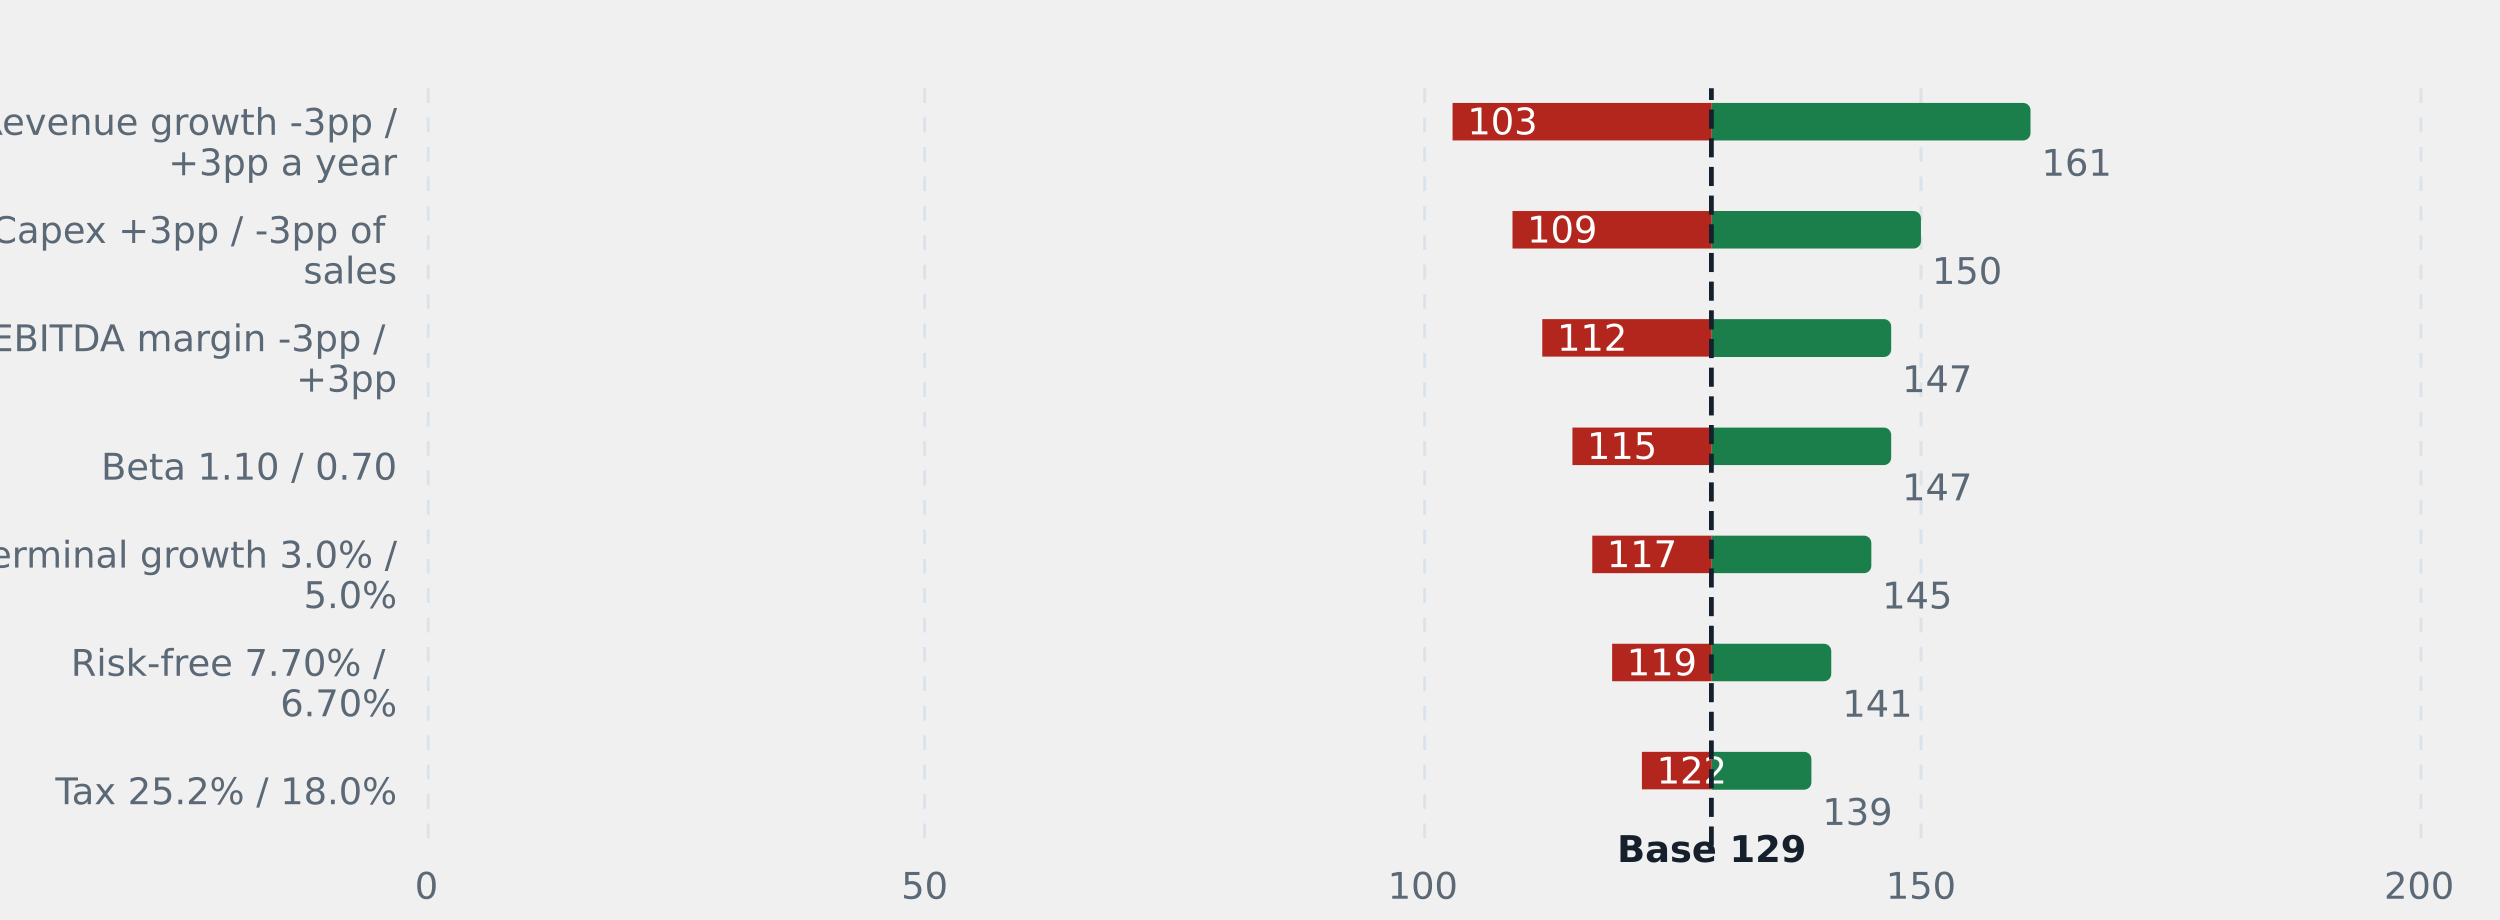
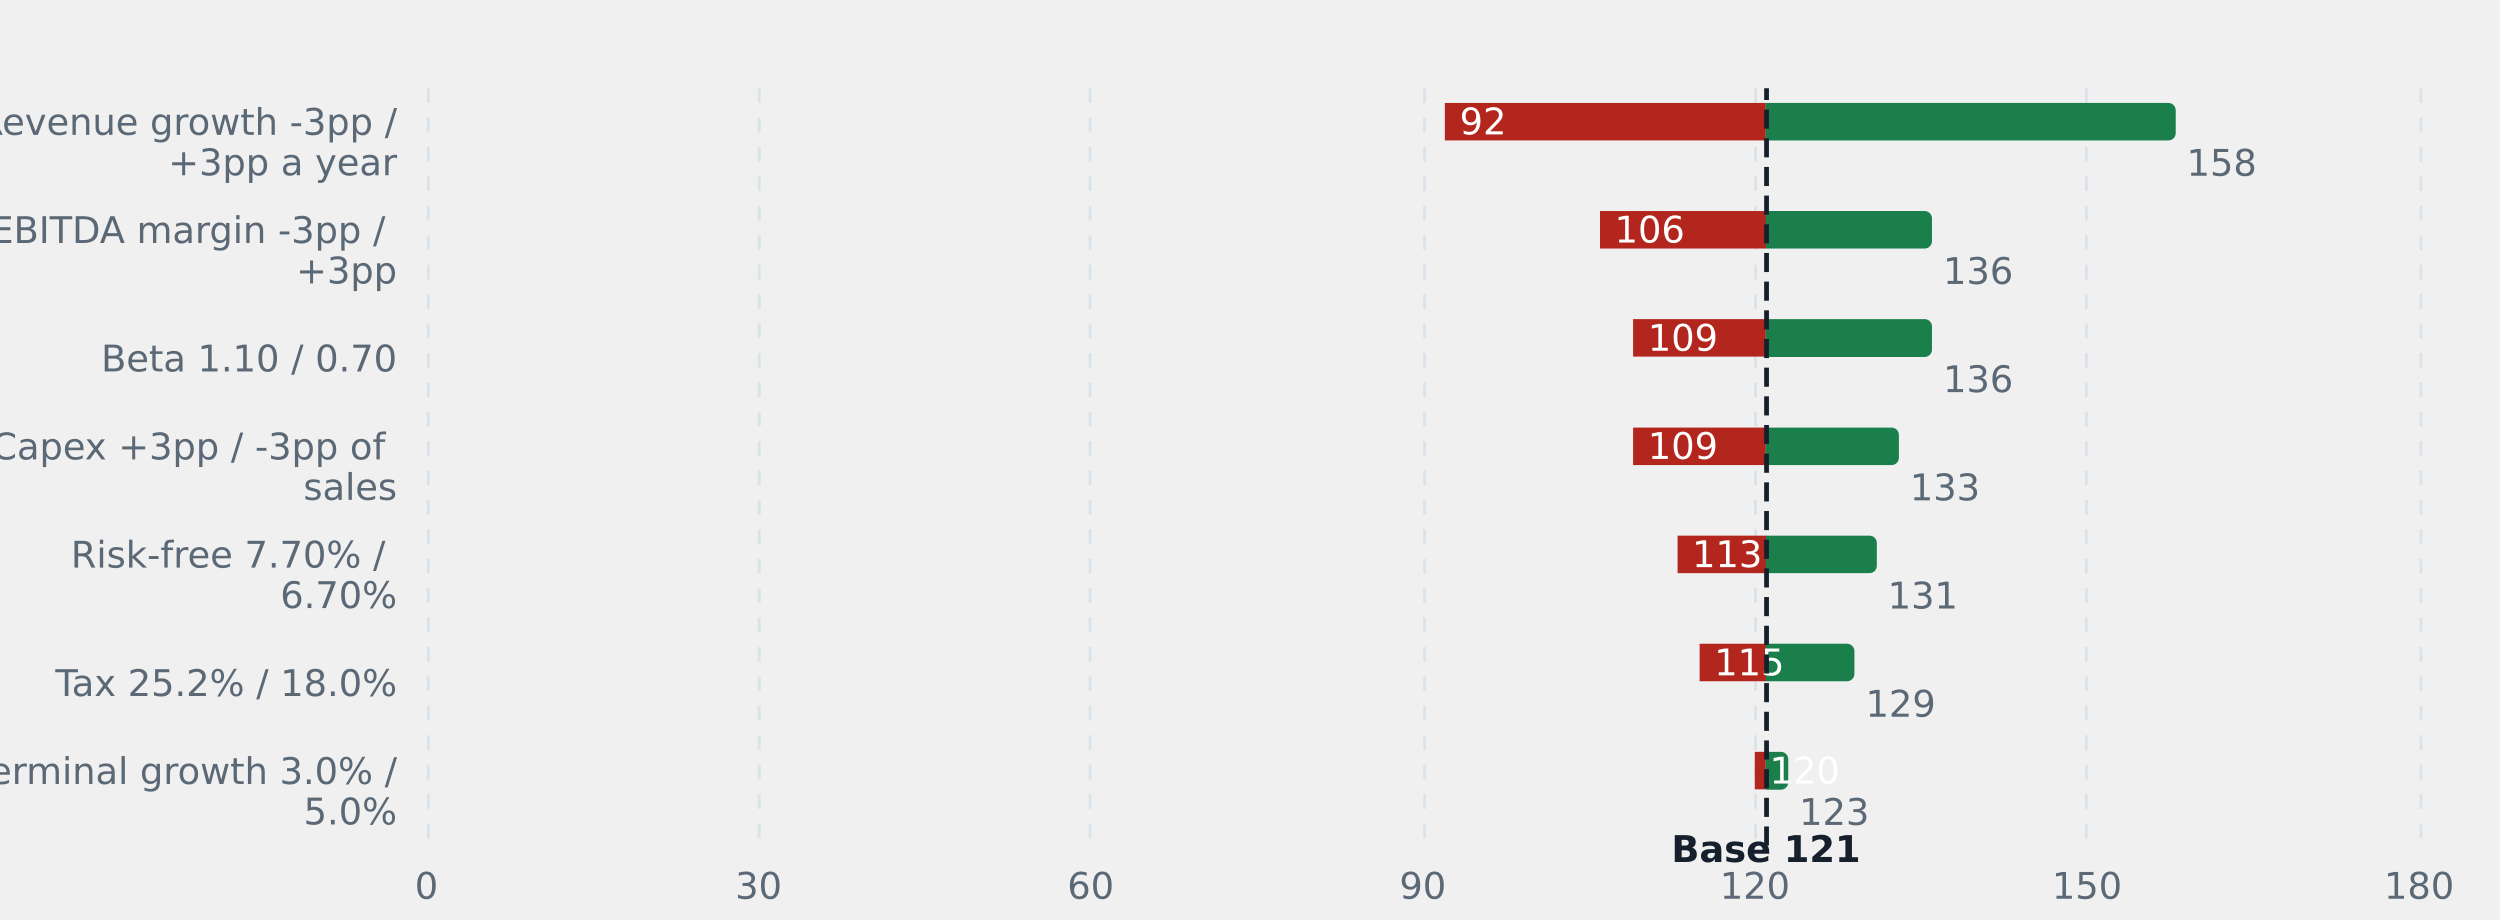
<svg xmlns="http://www.w3.org/2000/svg" preserveAspectRatio="xMidYMid meet" width="680" height="250" version="1.1" baseProfile="full" viewBox="0 0 680 250">
  <rect width="680" height="250" x="0" y="0" fill="none" />
  <path d="M116.5 24L116.5 230" fill="none" pointer-events="visible" stroke="#dbe3ea" stroke-width="0.8" stroke-dasharray="4,4" class="zr16-cls-72" />
-   <path d="M251.5 24L251.5 230" fill="none" pointer-events="visible" stroke="#dbe3ea" stroke-width="0.8" stroke-dasharray="4,4" class="zr16-cls-72" />
+   <path d="M206.5 24L206.5 230" fill="none" pointer-events="visible" stroke="#dbe3ea" stroke-width="0.8" stroke-dasharray="4,4" class="zr16-cls-72" />
+   <path d="M296.5 24L296.5 230" fill="none" pointer-events="visible" stroke="#dbe3ea" stroke-width="0.8" stroke-dasharray="4,4" class="zr16-cls-72" />
  <path d="M387.5 24L387.5 230" fill="none" pointer-events="visible" stroke="#dbe3ea" stroke-width="0.8" stroke-dasharray="4,4" class="zr16-cls-72" />
-   <path d="M522.5 24L522.5 230" fill="none" pointer-events="visible" stroke="#dbe3ea" stroke-width="0.8" stroke-dasharray="4,4" class="zr16-cls-72" />
+   <path d="M477.5 24L477.5 230" fill="none" pointer-events="visible" stroke="#dbe3ea" stroke-width="0.8" stroke-dasharray="4,4" class="zr16-cls-72" />
+   <path d="M567.5 24L567.5 230" fill="none" pointer-events="visible" stroke="#dbe3ea" stroke-width="0.8" stroke-dasharray="4,4" class="zr16-cls-72" />
  <path d="M658.5 24L658.5 230" fill="none" pointer-events="visible" stroke="#dbe3ea" stroke-width="0.8" stroke-dasharray="4,4" class="zr16-cls-72" />
-   <path d="M-104 -5.5l104 0l0 11l-104 0Z" transform="translate(108 215.2857)" fill="none" pointer-events="visible" class="zr16-cls-72" />
-   <text dominant-baseline="central" text-anchor="end" style="font-size:10px;font-family:Carlito, Calibri, 'DejaVu Sans', sans-serif;" xml:space="preserve" transform="translate(108 215.2857)" fill="#5b6875">Tax 25.2% / 18.0%</text>
-   <path d="M-104 -11l104 0l0 22l-104 0Z" transform="translate(108 185.8571)" fill="none" pointer-events="visible" class="zr16-cls-72" />
-   <text dominant-baseline="central" text-anchor="end" style="font-size:10px;font-family:Carlito, Calibri, 'DejaVu Sans', sans-serif;" xml:space="preserve" y="-5.5" transform="translate(108 185.8571)" fill="#5b6875">Risk-free 7.70% / </text>
-   <text dominant-baseline="central" text-anchor="end" style="font-size:10px;font-family:Carlito, Calibri, 'DejaVu Sans', sans-serif;" y="5.5" transform="translate(108 185.8571)" fill="#5b6875">6.70%</text>
+   <path d="M-104 -11l104 0l0 22l-104 0Z" transform="translate(108 215.2857)" fill="none" pointer-events="visible" class="zr16-cls-72" />
+   <text dominant-baseline="central" text-anchor="end" style="font-size:10px;font-family:Carlito, Calibri, 'DejaVu Sans', sans-serif;" xml:space="preserve" y="-5.5" transform="translate(108 215.2857)" fill="#5b6875">Terminal growth 3.0% /</text>
+   <text dominant-baseline="central" text-anchor="end" style="font-size:10px;font-family:Carlito, Calibri, 'DejaVu Sans', sans-serif;" xml:space="preserve" y="5.5" transform="translate(108 215.2857)" fill="#5b6875"> 5.0%</text>
+   <path d="M-104 -5.5l104 0l0 11l-104 0Z" transform="translate(108 185.8571)" fill="none" pointer-events="visible" class="zr16-cls-72" />
+   <text dominant-baseline="central" text-anchor="end" style="font-size:10px;font-family:Carlito, Calibri, 'DejaVu Sans', sans-serif;" xml:space="preserve" transform="translate(108 185.8571)" fill="#5b6875">Tax 25.2% / 18.0%</text>
  <path d="M-104 -11l104 0l0 22l-104 0Z" transform="translate(108 156.4286)" fill="none" pointer-events="visible" class="zr16-cls-72" />
-   <text dominant-baseline="central" text-anchor="end" style="font-size:10px;font-family:Carlito, Calibri, 'DejaVu Sans', sans-serif;" xml:space="preserve" y="-5.5" transform="translate(108 156.4286)" fill="#5b6875">Terminal growth 3.0% /</text>
-   <text dominant-baseline="central" text-anchor="end" style="font-size:10px;font-family:Carlito, Calibri, 'DejaVu Sans', sans-serif;" xml:space="preserve" y="5.5" transform="translate(108 156.4286)" fill="#5b6875"> 5.0%</text>
-   <path d="M-104 -5.5l104 0l0 11l-104 0Z" transform="translate(108 127)" fill="none" pointer-events="visible" class="zr16-cls-72" />
-   <text dominant-baseline="central" text-anchor="end" style="font-size:10px;font-family:Carlito, Calibri, 'DejaVu Sans', sans-serif;" xml:space="preserve" transform="translate(108 127)" fill="#5b6875">Beta 1.10 / 0.70</text>
-   <path d="M-104 -11l104 0l0 22l-104 0Z" transform="translate(108 97.5714)" fill="none" pointer-events="visible" class="zr16-cls-72" />
-   <text dominant-baseline="central" text-anchor="end" style="font-size:10px;font-family:Carlito, Calibri, 'DejaVu Sans', sans-serif;" xml:space="preserve" y="-5.5" transform="translate(108 97.5714)" fill="#5b6875">EBITDA margin -3pp / </text>
-   <text dominant-baseline="central" text-anchor="end" style="font-size:10px;font-family:Carlito, Calibri, 'DejaVu Sans', sans-serif;" y="5.5" transform="translate(108 97.5714)" fill="#5b6875">+3pp</text>
+   <text dominant-baseline="central" text-anchor="end" style="font-size:10px;font-family:Carlito, Calibri, 'DejaVu Sans', sans-serif;" xml:space="preserve" y="-5.5" transform="translate(108 156.4286)" fill="#5b6875">Risk-free 7.70% / </text>
+   <text dominant-baseline="central" text-anchor="end" style="font-size:10px;font-family:Carlito, Calibri, 'DejaVu Sans', sans-serif;" y="5.5" transform="translate(108 156.4286)" fill="#5b6875">6.70%</text>
+   <path d="M-104 -11l104 0l0 22l-104 0Z" transform="translate(108 127)" fill="none" pointer-events="visible" class="zr16-cls-72" />
+   <text dominant-baseline="central" text-anchor="end" style="font-size:10px;font-family:Carlito, Calibri, 'DejaVu Sans', sans-serif;" xml:space="preserve" y="-5.5" transform="translate(108 127)" fill="#5b6875">Capex +3pp / -3pp of </text>
+   <text dominant-baseline="central" text-anchor="end" style="font-size:10px;font-family:Carlito, Calibri, 'DejaVu Sans', sans-serif;" y="5.5" transform="translate(108 127)" fill="#5b6875">sales</text>
+   <path d="M-104 -5.5l104 0l0 11l-104 0Z" transform="translate(108 97.5714)" fill="none" pointer-events="visible" class="zr16-cls-72" />
+   <text dominant-baseline="central" text-anchor="end" style="font-size:10px;font-family:Carlito, Calibri, 'DejaVu Sans', sans-serif;" xml:space="preserve" transform="translate(108 97.5714)" fill="#5b6875">Beta 1.10 / 0.70</text>
  <path d="M-104 -11l104 0l0 22l-104 0Z" transform="translate(108 68.1429)" fill="none" pointer-events="visible" class="zr16-cls-72" />
-   <text dominant-baseline="central" text-anchor="end" style="font-size:10px;font-family:Carlito, Calibri, 'DejaVu Sans', sans-serif;" xml:space="preserve" y="-5.5" transform="translate(108 68.1429)" fill="#5b6875">Capex +3pp / -3pp of </text>
-   <text dominant-baseline="central" text-anchor="end" style="font-size:10px;font-family:Carlito, Calibri, 'DejaVu Sans', sans-serif;" y="5.5" transform="translate(108 68.1429)" fill="#5b6875">sales</text>
+   <text dominant-baseline="central" text-anchor="end" style="font-size:10px;font-family:Carlito, Calibri, 'DejaVu Sans', sans-serif;" xml:space="preserve" y="-5.5" transform="translate(108 68.1429)" fill="#5b6875">EBITDA margin -3pp / </text>
+   <text dominant-baseline="central" text-anchor="end" style="font-size:10px;font-family:Carlito, Calibri, 'DejaVu Sans', sans-serif;" y="5.5" transform="translate(108 68.1429)" fill="#5b6875">+3pp</text>
  <path d="M-104 -11l104 0l0 22l-104 0Z" transform="translate(108 38.7143)" fill="none" pointer-events="visible" class="zr16-cls-72" />
  <text dominant-baseline="central" text-anchor="end" style="font-size:10px;font-family:Carlito, Calibri, 'DejaVu Sans', sans-serif;" xml:space="preserve" y="-5.5" transform="translate(108 38.7143)" fill="#5b6875">Revenue growth -3pp /</text>
  <text dominant-baseline="central" text-anchor="end" style="font-size:10px;font-family:Carlito, Calibri, 'DejaVu Sans', sans-serif;" xml:space="preserve" y="5.5" transform="translate(108 38.7143)" fill="#5b6875"> +3pp a year</text>
  <text dominant-baseline="central" text-anchor="middle" style="font-size:10px;font-family:Carlito, Calibri, 'DejaVu Sans', sans-serif;" y="5" transform="translate(116 236)" fill="#5b6875">0</text>
-   <text dominant-baseline="central" text-anchor="middle" style="font-size:10px;font-family:Carlito, Calibri, 'DejaVu Sans', sans-serif;" y="5" transform="translate(251.5 236)" fill="#5b6875">50</text>
-   <text dominant-baseline="central" text-anchor="middle" style="font-size:10px;font-family:Carlito, Calibri, 'DejaVu Sans', sans-serif;" y="5" transform="translate(387 236)" fill="#5b6875">100</text>
-   <text dominant-baseline="central" text-anchor="middle" style="font-size:10px;font-family:Carlito, Calibri, 'DejaVu Sans', sans-serif;" y="5" transform="translate(522.5 236)" fill="#5b6875">150</text>
-   <text dominant-baseline="central" text-anchor="middle" style="font-size:10px;font-family:Carlito, Calibri, 'DejaVu Sans', sans-serif;" y="5" transform="translate(658 236)" fill="#5b6875">200</text>
-   <path d="M116 204.5l330.6 0l0 10.2l-330.6 0Z" fill="none" pointer-events="visible" ecmeta_series_index="0" ecmeta_data_index="0" ecmeta_ssr_type="chart" ecmeta_silent="true" class="zr16-cls-72" />
-   <path d="M116 175.1l322.5 0l0 10.2l-322.5 0Z" fill="none" pointer-events="visible" ecmeta_series_index="0" ecmeta_data_index="1" ecmeta_ssr_type="chart" ecmeta_silent="true" class="zr16-cls-72" />
-   <path d="M116 145.7l317.1 0l0 10.2l-317.1 0Z" fill="none" pointer-events="visible" ecmeta_series_index="0" ecmeta_data_index="2" ecmeta_ssr_type="chart" ecmeta_silent="true" class="zr16-cls-72" />
-   <path d="M116 116.3l311.7 0l0 10.2l-311.6 0Z" fill="none" pointer-events="visible" ecmeta_series_index="0" ecmeta_data_index="3" ecmeta_ssr_type="chart" ecmeta_silent="true" class="zr16-cls-72" />
-   <path d="M116 86.8l303.5 0l0 10.2l-303.5 0Z" fill="none" pointer-events="visible" ecmeta_series_index="0" ecmeta_data_index="4" ecmeta_ssr_type="chart" ecmeta_silent="true" class="zr16-cls-72" />
-   <path d="M116 57.4l295.4 0l0 10.2l-295.4 0Z" fill="none" pointer-events="visible" ecmeta_series_index="0" ecmeta_data_index="5" ecmeta_ssr_type="chart" ecmeta_silent="true" class="zr16-cls-72" />
-   <path d="M116 28l279.1 0l0 10.2l-279.1 0Z" fill="none" pointer-events="visible" ecmeta_series_index="0" ecmeta_data_index="6" ecmeta_ssr_type="chart" ecmeta_silent="true" class="zr16-cls-72" />
-   <path d="M446.6 204.5l19 0l0 10.2l-19 0Z" fill="#b3261e" ecmeta_series_index="1" ecmeta_data_index="0" ecmeta_ssr_type="chart" class="zr16-cls-73" />
-   <path d="M438.5 175.1l27.1 0l0 10.2l-27.1 0Z" fill="#b3261e" ecmeta_series_index="1" ecmeta_data_index="1" ecmeta_ssr_type="chart" class="zr16-cls-73" />
-   <path d="M433.1 145.7l32.5 0l0 10.2l-32.5 0Z" fill="#b3261e" ecmeta_series_index="1" ecmeta_data_index="2" ecmeta_ssr_type="chart" class="zr16-cls-73" />
-   <path d="M427.7 116.3l37.9 0l0 10.2l-37.9 0Z" fill="#b3261e" ecmeta_series_index="1" ecmeta_data_index="3" ecmeta_ssr_type="chart" class="zr16-cls-73" />
-   <path d="M419.5 86.8l46.1 0l0 10.2l-46.1 0Z" fill="#b3261e" ecmeta_series_index="1" ecmeta_data_index="4" ecmeta_ssr_type="chart" class="zr16-cls-73" />
-   <path d="M411.4 57.4l54.2 0l0 10.2l-54.2 0Z" fill="#b3261e" ecmeta_series_index="1" ecmeta_data_index="5" ecmeta_ssr_type="chart" class="zr16-cls-73" />
-   <path d="M395.1 28l70.5 0l0 10.2l-70.5 0Z" fill="#b3261e" ecmeta_series_index="1" ecmeta_data_index="6" ecmeta_ssr_type="chart" class="zr16-cls-73" />
-   <path d="M465.6 204.5L490.7 204.5A2 2 0 0 1 492.7 206.5L492.7 212.8A2 2 0 0 1 490.7 214.8L465.6 214.8L465.6 204.5Z" fill="#1a7f4b" ecmeta_series_index="2" ecmeta_data_index="0" ecmeta_ssr_type="chart" class="zr16-cls-74" />
-   <path d="M465.6 175.1L496.1 175.1A2 2 0 0 1 498.1 177.1L498.1 183.3A2 2 0 0 1 496.1 185.3L465.6 185.3L465.6 175.1Z" fill="#1a7f4b" ecmeta_series_index="2" ecmeta_data_index="1" ecmeta_ssr_type="chart" class="zr16-cls-74" />
-   <path d="M465.6 145.7L507 145.7A2 2 0 0 1 509 147.7L509 153.9A2 2 0 0 1 507 155.9L465.6 155.9L465.6 145.7Z" fill="#1a7f4b" ecmeta_series_index="2" ecmeta_data_index="2" ecmeta_ssr_type="chart" class="zr16-cls-74" />
-   <path d="M465.6 116.3L512.4 116.3A2 2 0 0 1 514.4 118.3L514.4 124.5A2 2 0 0 1 512.4 126.5L465.6 126.5L465.6 116.3Z" fill="#1a7f4b" ecmeta_series_index="2" ecmeta_data_index="3" ecmeta_ssr_type="chart" class="zr16-cls-74" />
-   <path d="M465.6 86.8L512.4 86.8A2 2 0 0 1 514.4 88.8L514.4 95.1A2 2 0 0 1 512.4 97.1L465.6 97.1L465.6 86.8Z" fill="#1a7f4b" ecmeta_series_index="2" ecmeta_data_index="4" ecmeta_ssr_type="chart" class="zr16-cls-74" />
-   <path d="M465.6 57.4L520.5 57.4A2 2 0 0 1 522.5 59.4L522.5 65.6A2 2 0 0 1 520.5 67.6L465.6 67.6L465.6 57.4Z" fill="#1a7f4b" ecmeta_series_index="2" ecmeta_data_index="5" ecmeta_ssr_type="chart" class="zr16-cls-74" />
-   <path d="M465.6 28L550.3 28A2 2 0 0 1 552.3 30L552.3 36.2A2 2 0 0 1 550.3 38.2L465.6 38.2L465.6 28Z" fill="#1a7f4b" ecmeta_series_index="2" ecmeta_data_index="6" ecmeta_ssr_type="chart" class="zr16-cls-74" />
-   <path d="M116 215.8l376.7 0l0 10.2l-376.7 0Z" fill="none" pointer-events="visible" ecmeta_series_index="3" ecmeta_data_index="0" ecmeta_ssr_type="chart" ecmeta_silent="true" class="zr16-cls-72" />
-   <path d="M116 186.4l382.1 0l0 10.2l-382.1 0Z" fill="none" pointer-events="visible" ecmeta_series_index="3" ecmeta_data_index="1" ecmeta_ssr_type="chart" ecmeta_silent="true" class="zr16-cls-72" />
-   <path d="M116 156.9l393 0l0 10.2l-392.9 0Z" fill="none" pointer-events="visible" ecmeta_series_index="3" ecmeta_data_index="2" ecmeta_ssr_type="chart" ecmeta_silent="true" class="zr16-cls-72" />
-   <path d="M116 127.5l398.4 0l0 10.2l-398.4 0Z" fill="none" pointer-events="visible" ecmeta_series_index="3" ecmeta_data_index="3" ecmeta_ssr_type="chart" ecmeta_silent="true" class="zr16-cls-72" />
-   <path d="M116 98.1l398.4 0l0 10.2l-398.4 0Z" fill="none" pointer-events="visible" ecmeta_series_index="3" ecmeta_data_index="4" ecmeta_ssr_type="chart" ecmeta_silent="true" class="zr16-cls-72" />
-   <path d="M116 68.7l406.5 0l0 10.2l-406.5 0Z" fill="none" pointer-events="visible" ecmeta_series_index="3" ecmeta_data_index="5" ecmeta_ssr_type="chart" ecmeta_silent="true" class="zr16-cls-72" />
-   <path d="M116 39.2l436.3 0l0 10.2l-436.3 0Z" fill="none" pointer-events="visible" ecmeta_series_index="3" ecmeta_data_index="6" ecmeta_ssr_type="chart" ecmeta_silent="true" class="zr16-cls-72" />
-   <text dominant-baseline="central" text-anchor="start" style="font-size:10px;font-family:Carlito, Calibri, 'DejaVu Sans', sans-serif;" transform="translate(450.62 209.6593)" fill="#fff">122</text>
-   <text dominant-baseline="central" text-anchor="start" style="font-size:10px;font-family:Carlito, Calibri, 'DejaVu Sans', sans-serif;" transform="translate(442.49 180.2307)" fill="#fff">119</text>
-   <text dominant-baseline="central" text-anchor="start" style="font-size:10px;font-family:Carlito, Calibri, 'DejaVu Sans', sans-serif;" transform="translate(437.07 150.8021)" fill="#fff">117</text>
-   <text dominant-baseline="central" text-anchor="start" style="font-size:10px;font-family:Carlito, Calibri, 'DejaVu Sans', sans-serif;" transform="translate(431.65 121.3735)" fill="#fff">115</text>
-   <text dominant-baseline="central" text-anchor="start" style="font-size:10px;font-family:Carlito, Calibri, 'DejaVu Sans', sans-serif;" transform="translate(423.52 91.945)" fill="#fff">112</text>
-   <text dominant-baseline="central" text-anchor="start" style="font-size:10px;font-family:Carlito, Calibri, 'DejaVu Sans', sans-serif;" transform="translate(415.39 62.5164)" fill="#fff">109</text>
-   <text dominant-baseline="central" text-anchor="start" style="font-size:10px;font-family:Carlito, Calibri, 'DejaVu Sans', sans-serif;" transform="translate(399.13 33.0878)" fill="#fff">103</text>
-   <text dominant-baseline="central" text-anchor="start" style="font-size:10px;font-family:Carlito, Calibri, 'DejaVu Sans', sans-serif;" transform="translate(495.69 220.9122)" fill="#5b6875">139</text>
-   <text dominant-baseline="central" text-anchor="start" style="font-size:10px;font-family:Carlito, Calibri, 'DejaVu Sans', sans-serif;" transform="translate(501.11 191.4836)" fill="#5b6875">141</text>
-   <text dominant-baseline="central" text-anchor="start" style="font-size:10px;font-family:Carlito, Calibri, 'DejaVu Sans', sans-serif;" transform="translate(511.95 162.055)" fill="#5b6875">145</text>
-   <text dominant-baseline="central" text-anchor="start" style="font-size:10px;font-family:Carlito, Calibri, 'DejaVu Sans', sans-serif;" transform="translate(517.37 132.6265)" fill="#5b6875">147</text>
-   <text dominant-baseline="central" text-anchor="start" style="font-size:10px;font-family:Carlito, Calibri, 'DejaVu Sans', sans-serif;" transform="translate(517.37 103.1979)" fill="#5b6875">147</text>
-   <text dominant-baseline="central" text-anchor="start" style="font-size:10px;font-family:Carlito, Calibri, 'DejaVu Sans', sans-serif;" transform="translate(525.5 73.7693)" fill="#5b6875">150</text>
-   <text dominant-baseline="central" text-anchor="start" style="font-size:10px;font-family:Carlito, Calibri, 'DejaVu Sans', sans-serif;" transform="translate(555.31 44.3407)" fill="#5b6875">161</text>
-   <path d="M465.5 230L465.5 24" fill="none" pointer-events="visible" stroke="#16202c" stroke-width="1.3" stroke-dasharray="5.2,2.6" ecmeta_series_index="2" ecmeta_data_index="0" ecmeta_ssr_type="chart" ecmeta_silent="true" class="zr16-cls-72" />
-   <text dominant-baseline="central" text-anchor="middle" style="font-size:10px;font-family:Carlito, Calibri, 'DejaVu Sans', sans-serif;font-weight:700;" xml:space="preserve" y="-5" transform="translate(465.59 236)" fill="#16202c">Base 129</text>
+   <text dominant-baseline="central" text-anchor="middle" style="font-size:10px;font-family:Carlito, Calibri, 'DejaVu Sans', sans-serif;" y="5" transform="translate(206.3333 236)" fill="#5b6875">30</text>
+   <text dominant-baseline="central" text-anchor="middle" style="font-size:10px;font-family:Carlito, Calibri, 'DejaVu Sans', sans-serif;" y="5" transform="translate(296.6667 236)" fill="#5b6875">60</text>
+   <text dominant-baseline="central" text-anchor="middle" style="font-size:10px;font-family:Carlito, Calibri, 'DejaVu Sans', sans-serif;" y="5" transform="translate(387 236)" fill="#5b6875">90</text>
+   <text dominant-baseline="central" text-anchor="middle" style="font-size:10px;font-family:Carlito, Calibri, 'DejaVu Sans', sans-serif;" y="5" transform="translate(477.3333 236)" fill="#5b6875">120</text>
+   <text dominant-baseline="central" text-anchor="middle" style="font-size:10px;font-family:Carlito, Calibri, 'DejaVu Sans', sans-serif;" y="5" transform="translate(567.6667 236)" fill="#5b6875">150</text>
+   <text dominant-baseline="central" text-anchor="middle" style="font-size:10px;font-family:Carlito, Calibri, 'DejaVu Sans', sans-serif;" y="5" transform="translate(658 236)" fill="#5b6875">180</text>
+   <path d="M116 204.5l361.3 0l0 10.2l-361.3 0Z" fill="none" pointer-events="visible" ecmeta_series_index="0" ecmeta_data_index="0" ecmeta_ssr_type="chart" ecmeta_silent="true" class="zr16-cls-72" />
+   <path d="M116 175.1l346.3 0l0 10.2l-346.3 0Z" fill="none" pointer-events="visible" ecmeta_series_index="0" ecmeta_data_index="1" ecmeta_ssr_type="chart" ecmeta_silent="true" class="zr16-cls-72" />
+   <path d="M116 145.7l340.3 0l0 10.2l-340.3 0Z" fill="none" pointer-events="visible" ecmeta_series_index="0" ecmeta_data_index="2" ecmeta_ssr_type="chart" ecmeta_silent="true" class="zr16-cls-72" />
+   <path d="M116 116.3l328.2 0l0 10.2l-328.2 0Z" fill="none" pointer-events="visible" ecmeta_series_index="0" ecmeta_data_index="3" ecmeta_ssr_type="chart" ecmeta_silent="true" class="zr16-cls-72" />
+   <path d="M116 86.8l328.2 0l0 10.2l-328.2 0Z" fill="none" pointer-events="visible" ecmeta_series_index="0" ecmeta_data_index="4" ecmeta_ssr_type="chart" ecmeta_silent="true" class="zr16-cls-72" />
+   <path d="M116 57.4l319.2 0l0 10.2l-319.2 0Z" fill="none" pointer-events="visible" ecmeta_series_index="0" ecmeta_data_index="5" ecmeta_ssr_type="chart" ecmeta_silent="true" class="zr16-cls-72" />
+   <path d="M116 28l277 0l0 10.2l-277 0Z" fill="none" pointer-events="visible" ecmeta_series_index="0" ecmeta_data_index="6" ecmeta_ssr_type="chart" ecmeta_silent="true" class="zr16-cls-72" />
+   <path d="M477.3 204.5l3 0l0 10.2l-3 0Z" fill="#b3261e" ecmeta_series_index="1" ecmeta_data_index="0" ecmeta_ssr_type="chart" class="zr16-cls-73" />
+   <path d="M462.3 175.1l18.1 0l0 10.2l-18.1 0Z" fill="#b3261e" ecmeta_series_index="1" ecmeta_data_index="1" ecmeta_ssr_type="chart" class="zr16-cls-73" />
+   <path d="M456.3 145.7l24.1 0l0 10.2l-24.1 0Z" fill="#b3261e" ecmeta_series_index="1" ecmeta_data_index="2" ecmeta_ssr_type="chart" class="zr16-cls-73" />
+   <path d="M444.2 116.3l36.1 0l0 10.2l-36.1 0Z" fill="#b3261e" ecmeta_series_index="1" ecmeta_data_index="3" ecmeta_ssr_type="chart" class="zr16-cls-73" />
+   <path d="M444.2 86.8l36.1 0l0 10.2l-36.1 0Z" fill="#b3261e" ecmeta_series_index="1" ecmeta_data_index="4" ecmeta_ssr_type="chart" class="zr16-cls-73" />
+   <path d="M435.2 57.4l45.2 0l0 10.2l-45.2 0Z" fill="#b3261e" ecmeta_series_index="1" ecmeta_data_index="5" ecmeta_ssr_type="chart" class="zr16-cls-73" />
+   <path d="M393 28l87.3 0l0 10.2l-87.3 0Z" fill="#b3261e" ecmeta_series_index="1" ecmeta_data_index="6" ecmeta_ssr_type="chart" class="zr16-cls-73" />
+   <path d="M480.3 204.5L484.4 204.5A2 2 0 0 1 486.4 206.5L486.4 212.8A2 2 0 0 1 484.4 214.8L480.3 214.8L480.3 204.5Z" fill="#1a7f4b" ecmeta_series_index="2" ecmeta_data_index="0" ecmeta_ssr_type="chart" class="zr16-cls-74" />
+   <path d="M480.3 175.1L502.4 175.1A2 2 0 0 1 504.4 177.1L504.4 183.3A2 2 0 0 1 502.4 185.3L480.3 185.3L480.3 175.1Z" fill="#1a7f4b" ecmeta_series_index="2" ecmeta_data_index="1" ecmeta_ssr_type="chart" class="zr16-cls-74" />
+   <path d="M480.3 145.7L508.5 145.7A2 2 0 0 1 510.5 147.7L510.5 153.9A2 2 0 0 1 508.5 155.9L480.3 155.9L480.3 145.7Z" fill="#1a7f4b" ecmeta_series_index="2" ecmeta_data_index="2" ecmeta_ssr_type="chart" class="zr16-cls-74" />
+   <path d="M480.3 116.3L514.5 116.3A2 2 0 0 1 516.5 118.3L516.5 124.5A2 2 0 0 1 514.5 126.5L480.3 126.5L480.3 116.3Z" fill="#1a7f4b" ecmeta_series_index="2" ecmeta_data_index="3" ecmeta_ssr_type="chart" class="zr16-cls-74" />
+   <path d="M480.3 86.8L523.5 86.8A2 2 0 0 1 525.5 88.8L525.5 95.1A2 2 0 0 1 523.5 97.1L480.3 97.1L480.3 86.8Z" fill="#1a7f4b" ecmeta_series_index="2" ecmeta_data_index="4" ecmeta_ssr_type="chart" class="zr16-cls-74" />
+   <path d="M480.3 57.4L523.5 57.4A2 2 0 0 1 525.5 59.4L525.5 65.6A2 2 0 0 1 523.5 67.6L480.3 67.6L480.3 57.4Z" fill="#1a7f4b" ecmeta_series_index="2" ecmeta_data_index="5" ecmeta_ssr_type="chart" class="zr16-cls-74" />
+   <path d="M480.3 28L589.8 28A2 2 0 0 1 591.8 30L591.8 36.2A2 2 0 0 1 589.8 38.2L480.3 38.2L480.3 28Z" fill="#1a7f4b" ecmeta_series_index="2" ecmeta_data_index="6" ecmeta_ssr_type="chart" class="zr16-cls-74" />
+   <path d="M116 215.8l370.4 0l0 10.2l-370.4 0Z" fill="none" pointer-events="visible" ecmeta_series_index="3" ecmeta_data_index="0" ecmeta_ssr_type="chart" ecmeta_silent="true" class="zr16-cls-72" />
+   <path d="M116 186.4l388.4 0l0 10.2l-388.4 0Z" fill="none" pointer-events="visible" ecmeta_series_index="3" ecmeta_data_index="1" ecmeta_ssr_type="chart" ecmeta_silent="true" class="zr16-cls-72" />
+   <path d="M116 156.9l394.5 0l0 10.2l-394.5 0Z" fill="none" pointer-events="visible" ecmeta_series_index="3" ecmeta_data_index="2" ecmeta_ssr_type="chart" ecmeta_silent="true" class="zr16-cls-72" />
+   <path d="M116 127.5l400.5 0l0 10.2l-400.5 0Z" fill="none" pointer-events="visible" ecmeta_series_index="3" ecmeta_data_index="3" ecmeta_ssr_type="chart" ecmeta_silent="true" class="zr16-cls-72" />
+   <path d="M116 98.1l409.5 0l0 10.2l-409.5 0Z" fill="none" pointer-events="visible" ecmeta_series_index="3" ecmeta_data_index="4" ecmeta_ssr_type="chart" ecmeta_silent="true" class="zr16-cls-72" />
+   <path d="M116 68.7l409.5 0l0 10.2l-409.5 0Z" fill="none" pointer-events="visible" ecmeta_series_index="3" ecmeta_data_index="5" ecmeta_ssr_type="chart" ecmeta_silent="true" class="zr16-cls-72" />
+   <path d="M116 39.2l475.8 0l0 10.2l-475.8 0Z" fill="none" pointer-events="visible" ecmeta_series_index="3" ecmeta_data_index="6" ecmeta_ssr_type="chart" ecmeta_silent="true" class="zr16-cls-72" />
+   <text dominant-baseline="central" text-anchor="start" style="font-size:10px;font-family:Carlito, Calibri, 'DejaVu Sans', sans-serif;" transform="translate(481.3333 209.6593)" fill="#fff">120</text>
+   <text dominant-baseline="central" text-anchor="start" style="font-size:10px;font-family:Carlito, Calibri, 'DejaVu Sans', sans-serif;" transform="translate(466.2778 180.2307)" fill="#fff">115</text>
+   <text dominant-baseline="central" text-anchor="start" style="font-size:10px;font-family:Carlito, Calibri, 'DejaVu Sans', sans-serif;" transform="translate(460.2556 150.8021)" fill="#fff">113</text>
+   <text dominant-baseline="central" text-anchor="start" style="font-size:10px;font-family:Carlito, Calibri, 'DejaVu Sans', sans-serif;" transform="translate(448.2111 121.3735)" fill="#fff">109</text>
+   <text dominant-baseline="central" text-anchor="start" style="font-size:10px;font-family:Carlito, Calibri, 'DejaVu Sans', sans-serif;" transform="translate(448.2111 91.945)" fill="#fff">109</text>
+   <text dominant-baseline="central" text-anchor="start" style="font-size:10px;font-family:Carlito, Calibri, 'DejaVu Sans', sans-serif;" transform="translate(439.1778 62.5164)" fill="#fff">106</text>
+   <text dominant-baseline="central" text-anchor="start" style="font-size:10px;font-family:Carlito, Calibri, 'DejaVu Sans', sans-serif;" transform="translate(397.0222 33.0878)" fill="#fff">92</text>
+   <text dominant-baseline="central" text-anchor="start" style="font-size:10px;font-family:Carlito, Calibri, 'DejaVu Sans', sans-serif;" transform="translate(489.3667 220.9122)" fill="#5b6875">123</text>
+   <text dominant-baseline="central" text-anchor="start" style="font-size:10px;font-family:Carlito, Calibri, 'DejaVu Sans', sans-serif;" transform="translate(507.4333 191.4836)" fill="#5b6875">129</text>
+   <text dominant-baseline="central" text-anchor="start" style="font-size:10px;font-family:Carlito, Calibri, 'DejaVu Sans', sans-serif;" transform="translate(513.4556 162.055)" fill="#5b6875">131</text>
+   <text dominant-baseline="central" text-anchor="start" style="font-size:10px;font-family:Carlito, Calibri, 'DejaVu Sans', sans-serif;" transform="translate(519.4778 132.6265)" fill="#5b6875">133</text>
+   <text dominant-baseline="central" text-anchor="start" style="font-size:10px;font-family:Carlito, Calibri, 'DejaVu Sans', sans-serif;" transform="translate(528.5111 103.1979)" fill="#5b6875">136</text>
+   <text dominant-baseline="central" text-anchor="start" style="font-size:10px;font-family:Carlito, Calibri, 'DejaVu Sans', sans-serif;" transform="translate(528.5111 73.7693)" fill="#5b6875">136</text>
+   <text dominant-baseline="central" text-anchor="start" style="font-size:10px;font-family:Carlito, Calibri, 'DejaVu Sans', sans-serif;" transform="translate(594.7556 44.3407)" fill="#5b6875">158</text>
+   <path d="M480.5 230L480.5 24" fill="none" pointer-events="visible" stroke="#16202c" stroke-width="1.3" stroke-dasharray="5.2,2.6" ecmeta_series_index="2" ecmeta_data_index="0" ecmeta_ssr_type="chart" ecmeta_silent="true" class="zr16-cls-72" />
+   <text dominant-baseline="central" text-anchor="middle" style="font-size:10px;font-family:Carlito, Calibri, 'DejaVu Sans', sans-serif;font-weight:700;" xml:space="preserve" y="-5" transform="translate(480.3444 236)" fill="#16202c">Base 121</text>
  <style>
.zr16-cls-72:hover {
pointer-events:none;
}
.zr16-cls-73:hover {
cursor:pointer;
fill:rgba(196,41,33,1);
}
.zr16-cls-74:hover {
cursor:pointer;
fill:rgba(28,139,82,1);
}



</style>
</svg>
